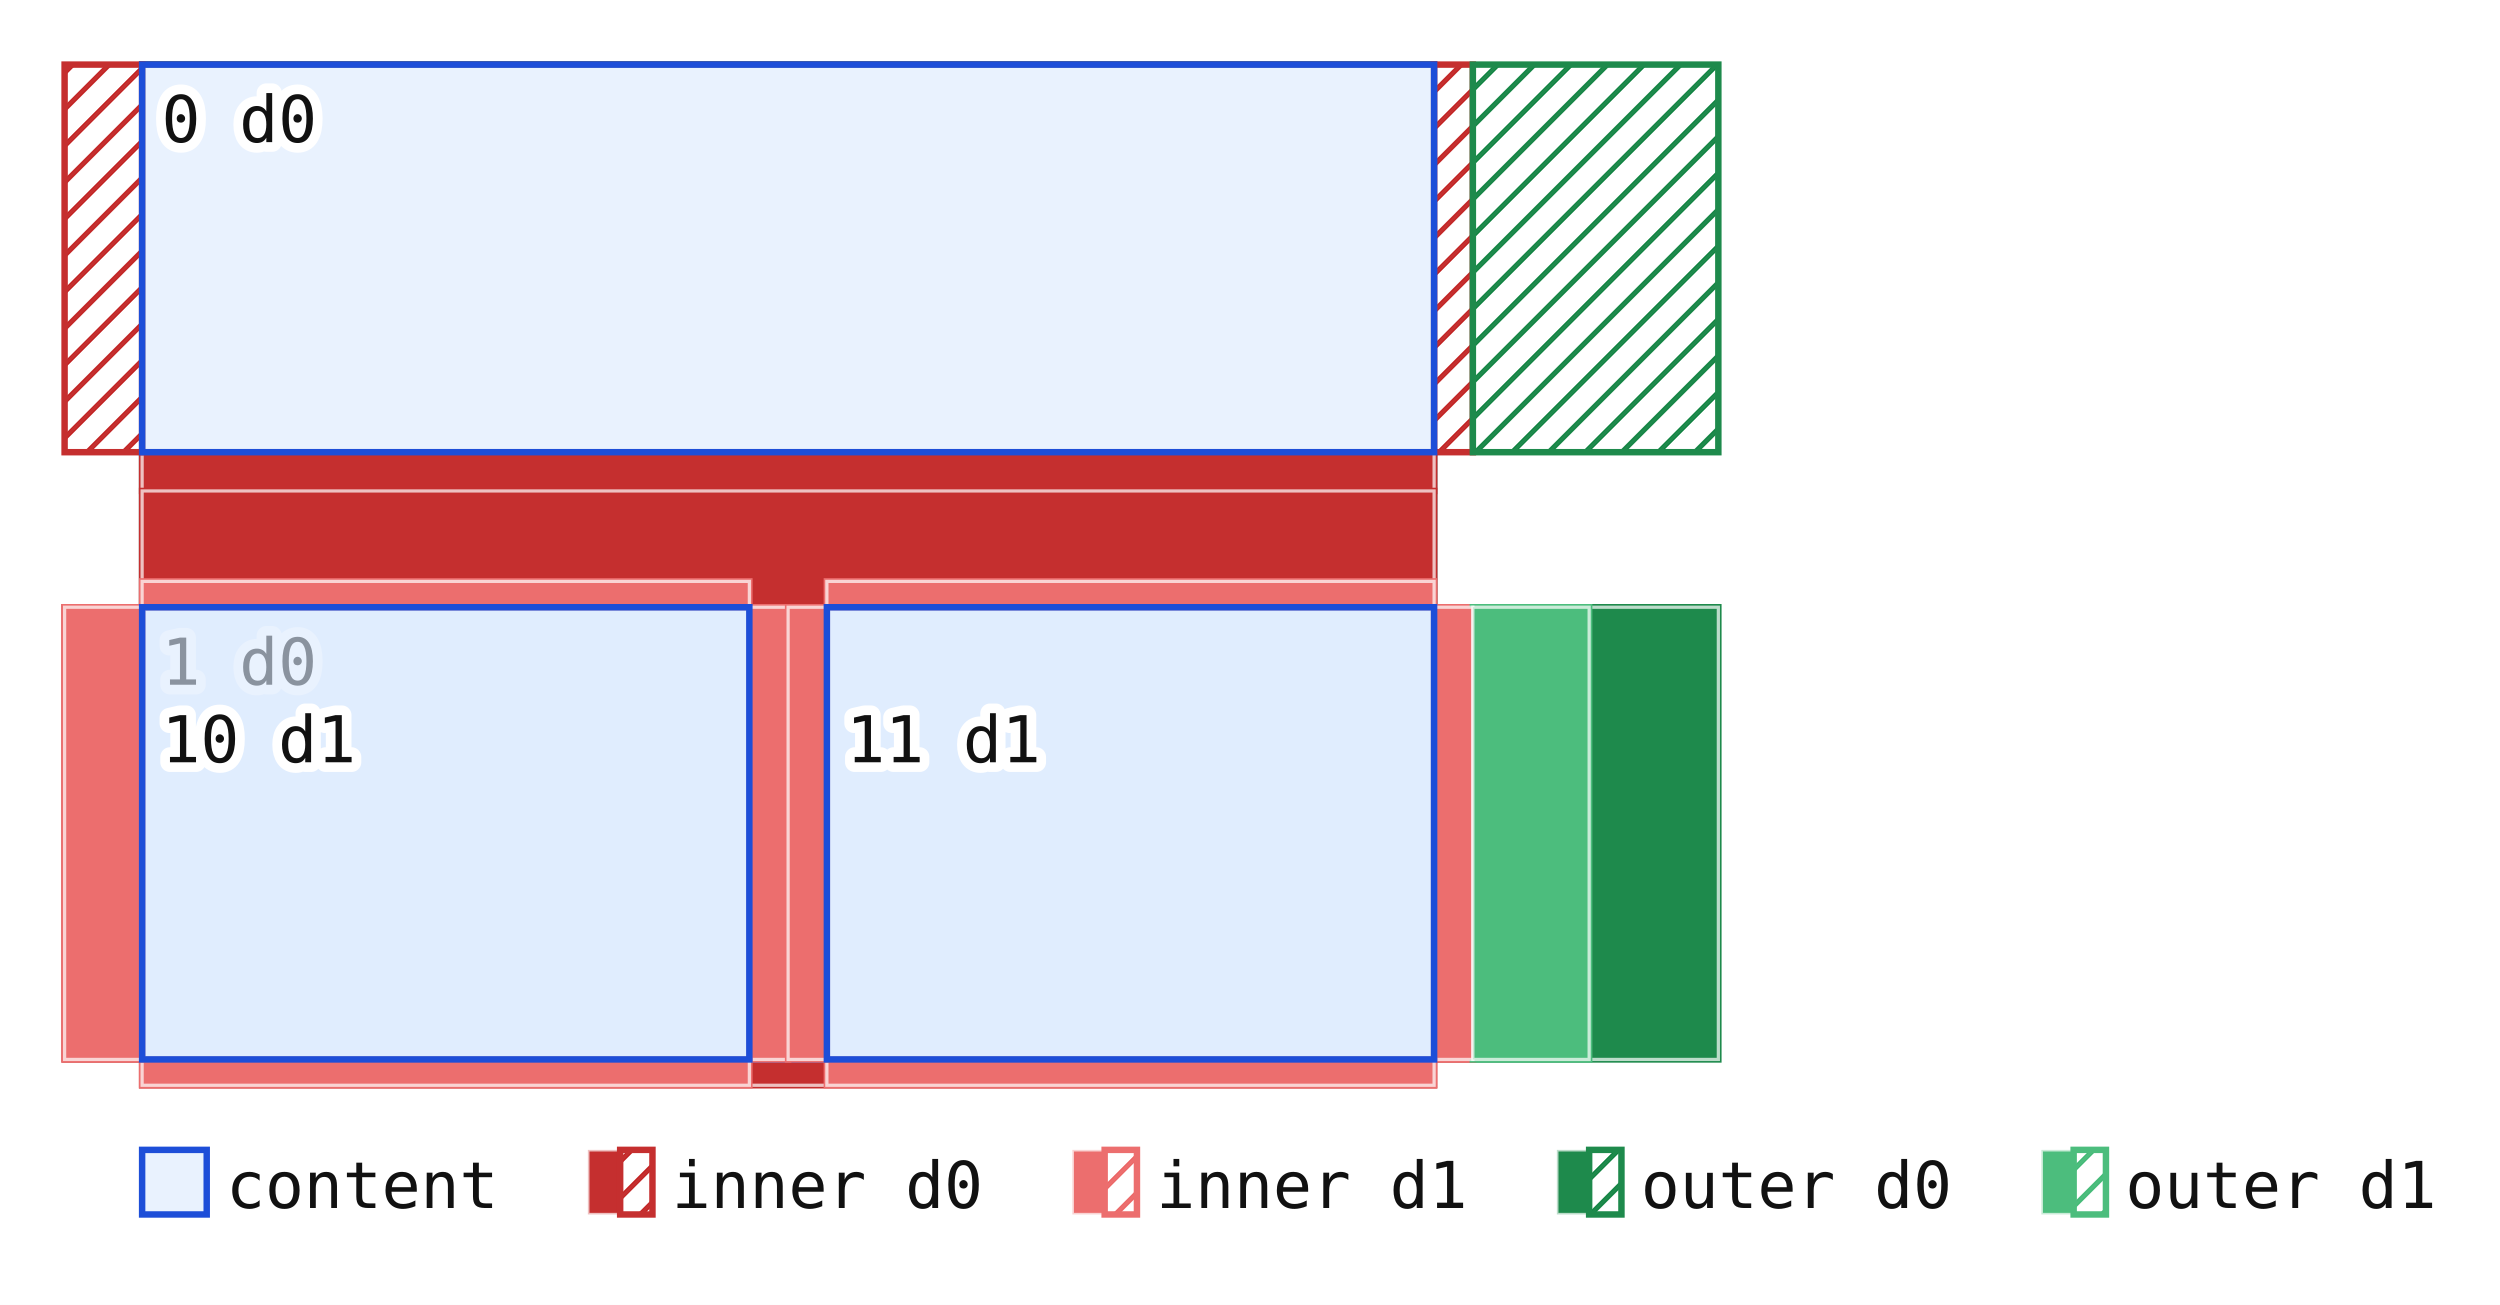
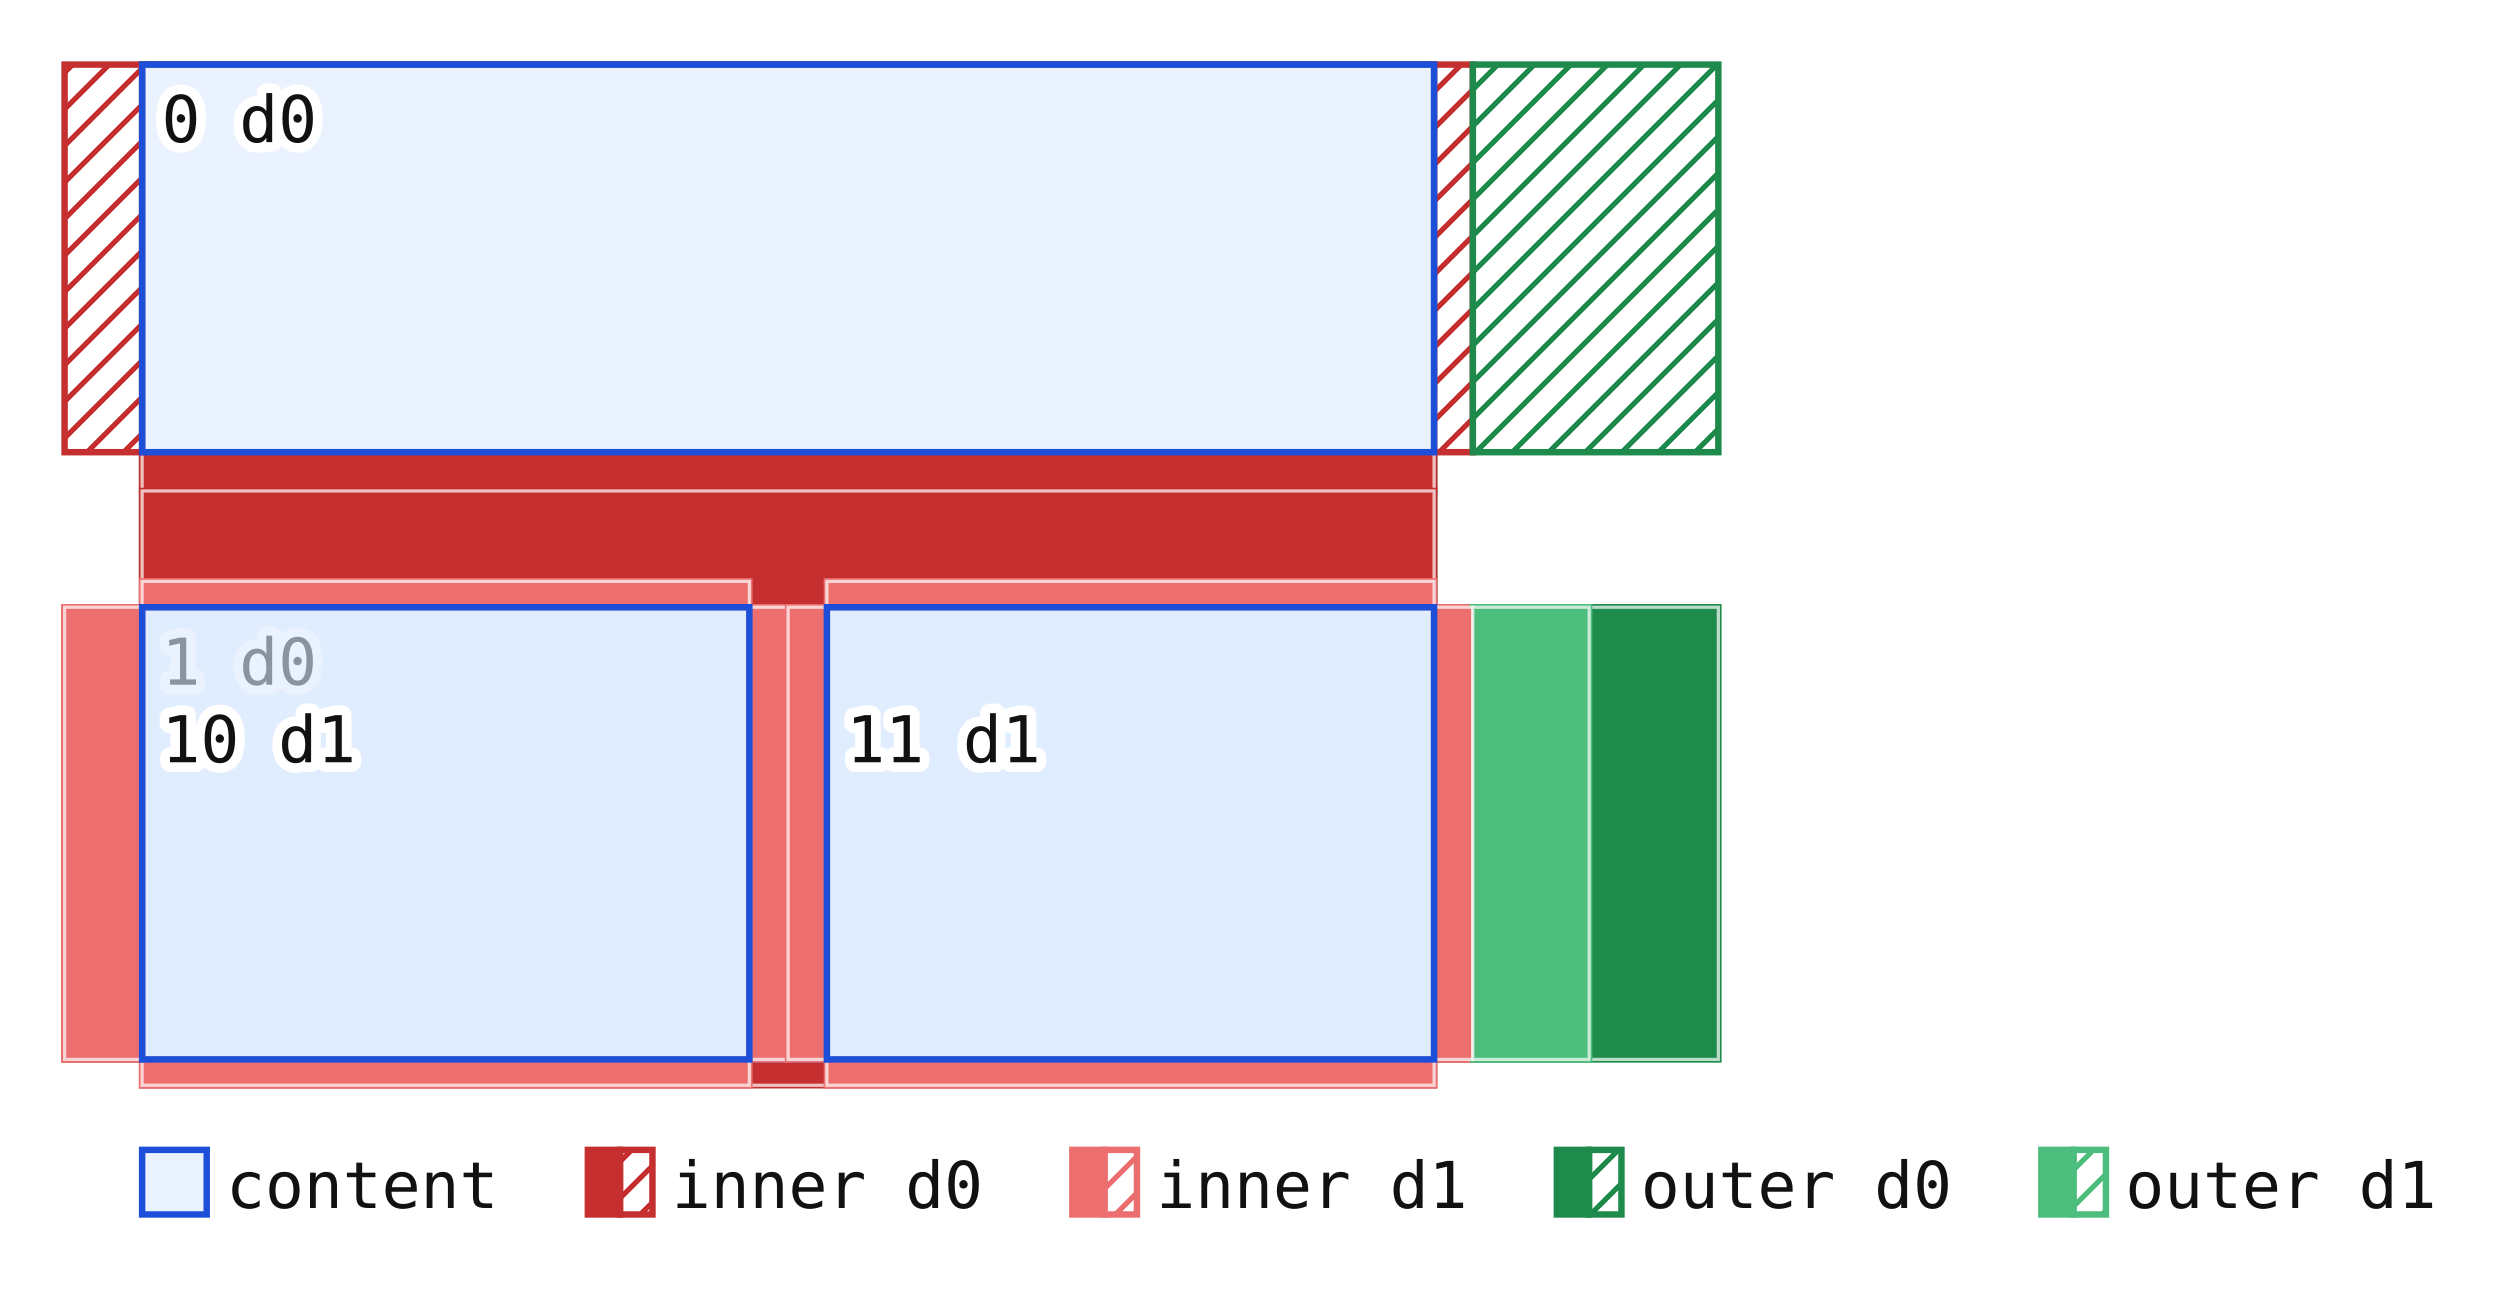
<svg xmlns="http://www.w3.org/2000/svg" viewBox="-22 -10 387 202" font-family="monospace" font-size="10">
  <defs>
    <pattern id="hatch-i0" patternUnits="userSpaceOnUse" width="4" height="4" patternTransform="rotate(45)">
      <rect width="4" height="4" fill="#ffffff" />
      <line x1="0" y1="0" x2="0" y2="4" stroke="#c52f2f" stroke-width="1.6" />
    </pattern>
    <pattern id="hatch-i1" patternUnits="userSpaceOnUse" width="4" height="4" patternTransform="rotate(45)">
      <rect width="4" height="4" fill="#ffffff" />
      <line x1="0" y1="0" x2="0" y2="4" stroke="#ec6e6e" stroke-width="1.6" />
    </pattern>
    <pattern id="hatch-o0" patternUnits="userSpaceOnUse" width="4" height="4" patternTransform="rotate(45)">
      <rect width="4" height="4" fill="#ffffff" />
      <line x1="0" y1="0" x2="0" y2="4" stroke="#1e8a4c" stroke-width="1.6" />
    </pattern>
    <pattern id="hatch-o1" patternUnits="userSpaceOnUse" width="4" height="4" patternTransform="rotate(45)">
      <rect width="4" height="4" fill="#ffffff" />
      <line x1="0" y1="0" x2="0" y2="4" stroke="#4cbd7d" stroke-width="1.6" />
    </pattern>
  </defs>
  <rect x="-22" y="-10" width="387" height="202" fill="#ffffff" />
  <rect x="0" y="0" width="200" height="154" fill="none" stroke="#111111" stroke-width="1" />
  <rect x="200" y="0" width="6" height="60" fill="url(#hatch-i0)" stroke="#c52f2f" stroke-width="1" />
  <rect x="206" y="0" width="38" height="60" fill="url(#hatch-o0)" stroke="#1e8a4c" stroke-width="1" />
  <rect x="0" y="60" width="200" height="6" fill="url(#hatch-i0)" stroke="#c52f2f" stroke-width="1" />
  <rect x="0" y="60" width="200" height="6" fill="#c52f2f" stroke="#ffffff" stroke-width="0.5" stroke-opacity="0.7" />
  <rect x="-12" y="0" width="12" height="60" fill="url(#hatch-i0)" stroke="#c52f2f" stroke-width="1" />
  <rect x="0" y="0" width="200" height="60" fill="#dbeafe" fill-opacity="0.6" stroke="#1d4ed8" />
  <text x="3" y="12" fill="#111111" stroke="#ffffff" stroke-width="3" stroke-linejoin="round" paint-order="stroke">0 d0</text>
  <rect x="0" y="66" width="200" height="18" fill="url(#hatch-i0)" stroke="#c52f2f" stroke-width="1" />
  <rect x="0" y="66" width="200" height="18" fill="#c52f2f" stroke="#ffffff" stroke-width="0.5" stroke-opacity="0.7" />
  <rect x="200" y="84" width="6" height="70" fill="url(#hatch-i0)" stroke="#c52f2f" stroke-width="1" />
  <rect x="206" y="84" width="38" height="70" fill="url(#hatch-o0)" stroke="#1e8a4c" stroke-width="1" />
  <rect x="200" y="84" width="6" height="70" fill="#c52f2f" stroke="#ffffff" stroke-width="0.5" stroke-opacity="0.7" />
  <rect x="206" y="84" width="38" height="70" fill="#1e8a4c" stroke="#ffffff" stroke-width="0.5" stroke-opacity="0.7" />
  <rect x="0" y="154" width="200" height="4" fill="url(#hatch-i0)" stroke="#c52f2f" stroke-width="1" />
  <rect x="0" y="154" width="200" height="4" fill="#c52f2f" stroke="#ffffff" stroke-width="0.5" stroke-opacity="0.7" />
  <rect x="-12" y="84" width="12" height="70" fill="url(#hatch-i0)" stroke="#c52f2f" stroke-width="1" />
  <rect x="-12" y="84" width="12" height="70" fill="#c52f2f" stroke="#ffffff" stroke-width="0.5" stroke-opacity="0.7" />
  <rect x="0" y="84" width="200" height="70" fill="#dbeafe" fill-opacity="0.6" stroke="#1d4ed8" />
  <text x="3" y="96" fill="#111111" stroke="#ffffff" stroke-width="3" stroke-linejoin="round" paint-order="stroke">1 d0</text>
  <rect x="0" y="80" width="94" height="4" fill="url(#hatch-i1)" stroke="#ec6e6e" stroke-width="1" />
  <rect x="0" y="80" width="94" height="4" fill="#ec6e6e" stroke="#ffffff" stroke-width="0.5" stroke-opacity="0.7" />
  <rect x="94" y="84" width="6" height="70" fill="url(#hatch-i1)" stroke="#ec6e6e" stroke-width="1" />
  <rect x="94" y="84" width="6" height="70" fill="#ec6e6e" stroke="#ffffff" stroke-width="0.5" stroke-opacity="0.7" />
  <rect x="0" y="154" width="94" height="4" fill="url(#hatch-i1)" stroke="#ec6e6e" stroke-width="1" />
  <rect x="0" y="154" width="94" height="4" fill="#ec6e6e" stroke="#ffffff" stroke-width="0.5" stroke-opacity="0.7" />
  <rect x="-12" y="84" width="12" height="70" fill="url(#hatch-i1)" stroke="#ec6e6e" stroke-width="1" />
  <rect x="-12" y="84" width="12" height="70" fill="#ec6e6e" stroke="#ffffff" stroke-width="0.5" stroke-opacity="0.7" />
  <rect x="0" y="84" width="94" height="70" fill="#dbeafe" fill-opacity="0.6" stroke="#1d4ed8" />
  <text x="3" y="108" fill="#111111" stroke="#ffffff" stroke-width="3" stroke-linejoin="round" paint-order="stroke">10 d1</text>
  <rect x="106" y="80" width="94" height="4" fill="url(#hatch-i1)" stroke="#ec6e6e" stroke-width="1" />
  <rect x="106" y="80" width="94" height="4" fill="#ec6e6e" stroke="#ffffff" stroke-width="0.5" stroke-opacity="0.7" />
  <rect x="200" y="84" width="6" height="70" fill="url(#hatch-i1)" stroke="#ec6e6e" stroke-width="1" />
  <rect x="206" y="84" width="18" height="70" fill="url(#hatch-o1)" stroke="#4cbd7d" stroke-width="1" />
  <rect x="200" y="84" width="6" height="70" fill="#ec6e6e" stroke="#ffffff" stroke-width="0.5" stroke-opacity="0.7" />
  <rect x="206" y="84" width="18" height="70" fill="#4cbd7d" stroke="#ffffff" stroke-width="0.5" stroke-opacity="0.7" />
  <rect x="106" y="154" width="94" height="4" fill="url(#hatch-i1)" stroke="#ec6e6e" stroke-width="1" />
  <rect x="106" y="154" width="94" height="4" fill="#ec6e6e" stroke="#ffffff" stroke-width="0.5" stroke-opacity="0.7" />
  <rect x="100" y="84" width="6" height="70" fill="url(#hatch-i1)" stroke="#ec6e6e" stroke-width="1" />
  <rect x="100" y="84" width="6" height="70" fill="#ec6e6e" stroke="#ffffff" stroke-width="0.5" stroke-opacity="0.7" />
  <rect x="106" y="84" width="94" height="70" fill="#dbeafe" fill-opacity="0.6" stroke="#1d4ed8" />
  <text x="109" y="108" fill="#111111" stroke="#ffffff" stroke-width="3" stroke-linejoin="round" paint-order="stroke">11 d1</text>
  <rect x="0" y="168" width="10" height="10" fill="#dbeafe" fill-opacity="0.6" stroke="#1d4ed8" />
  <text x="13" y="177" fill="#111111" stroke="#ffffff" stroke-width="3" stroke-linejoin="round" paint-order="stroke">content</text>
-   <rect x="69" y="168" width="5" height="10" fill="#c52f2f" stroke="#ffffff" stroke-width="0.5" stroke-opacity="0.7" />
+   <rect x="69" y="168" width="5" height="10" fill="#c52f2f" stroke="#c52f2f" stroke-width="1" />
  <rect x="74" y="168" width="5" height="10" fill="url(#hatch-i0)" stroke="#c52f2f" stroke-width="1" />
  <text x="82" y="177" fill="#111111" stroke="#ffffff" stroke-width="3" stroke-linejoin="round" paint-order="stroke">inner d0</text>
-   <rect x="144" y="168" width="5" height="10" fill="#ec6e6e" stroke="#ffffff" stroke-width="0.5" stroke-opacity="0.7" />
+   <rect x="144" y="168" width="5" height="10" fill="#ec6e6e" stroke="#ec6e6e" stroke-width="1" />
  <rect x="149" y="168" width="5" height="10" fill="url(#hatch-i1)" stroke="#ec6e6e" stroke-width="1" />
  <text x="157" y="177" fill="#111111" stroke="#ffffff" stroke-width="3" stroke-linejoin="round" paint-order="stroke">inner d1</text>
-   <rect x="219" y="168" width="5" height="10" fill="#1e8a4c" stroke="#ffffff" stroke-width="0.5" stroke-opacity="0.7" />
+   <rect x="219" y="168" width="5" height="10" fill="#1e8a4c" stroke="#1e8a4c" stroke-width="1" />
  <rect x="224" y="168" width="5" height="10" fill="url(#hatch-o0)" stroke="#1e8a4c" stroke-width="1" />
  <text x="232" y="177" fill="#111111" stroke="#ffffff" stroke-width="3" stroke-linejoin="round" paint-order="stroke">outer d0</text>
-   <rect x="294" y="168" width="5" height="10" fill="#4cbd7d" stroke="#ffffff" stroke-width="0.5" stroke-opacity="0.7" />
+   <rect x="294" y="168" width="5" height="10" fill="#4cbd7d" stroke="#4cbd7d" stroke-width="1" />
  <rect x="299" y="168" width="5" height="10" fill="url(#hatch-o1)" stroke="#4cbd7d" stroke-width="1" />
  <text x="307" y="177" fill="#111111" stroke="#ffffff" stroke-width="3" stroke-linejoin="round" paint-order="stroke">outer d1</text>
</svg>
